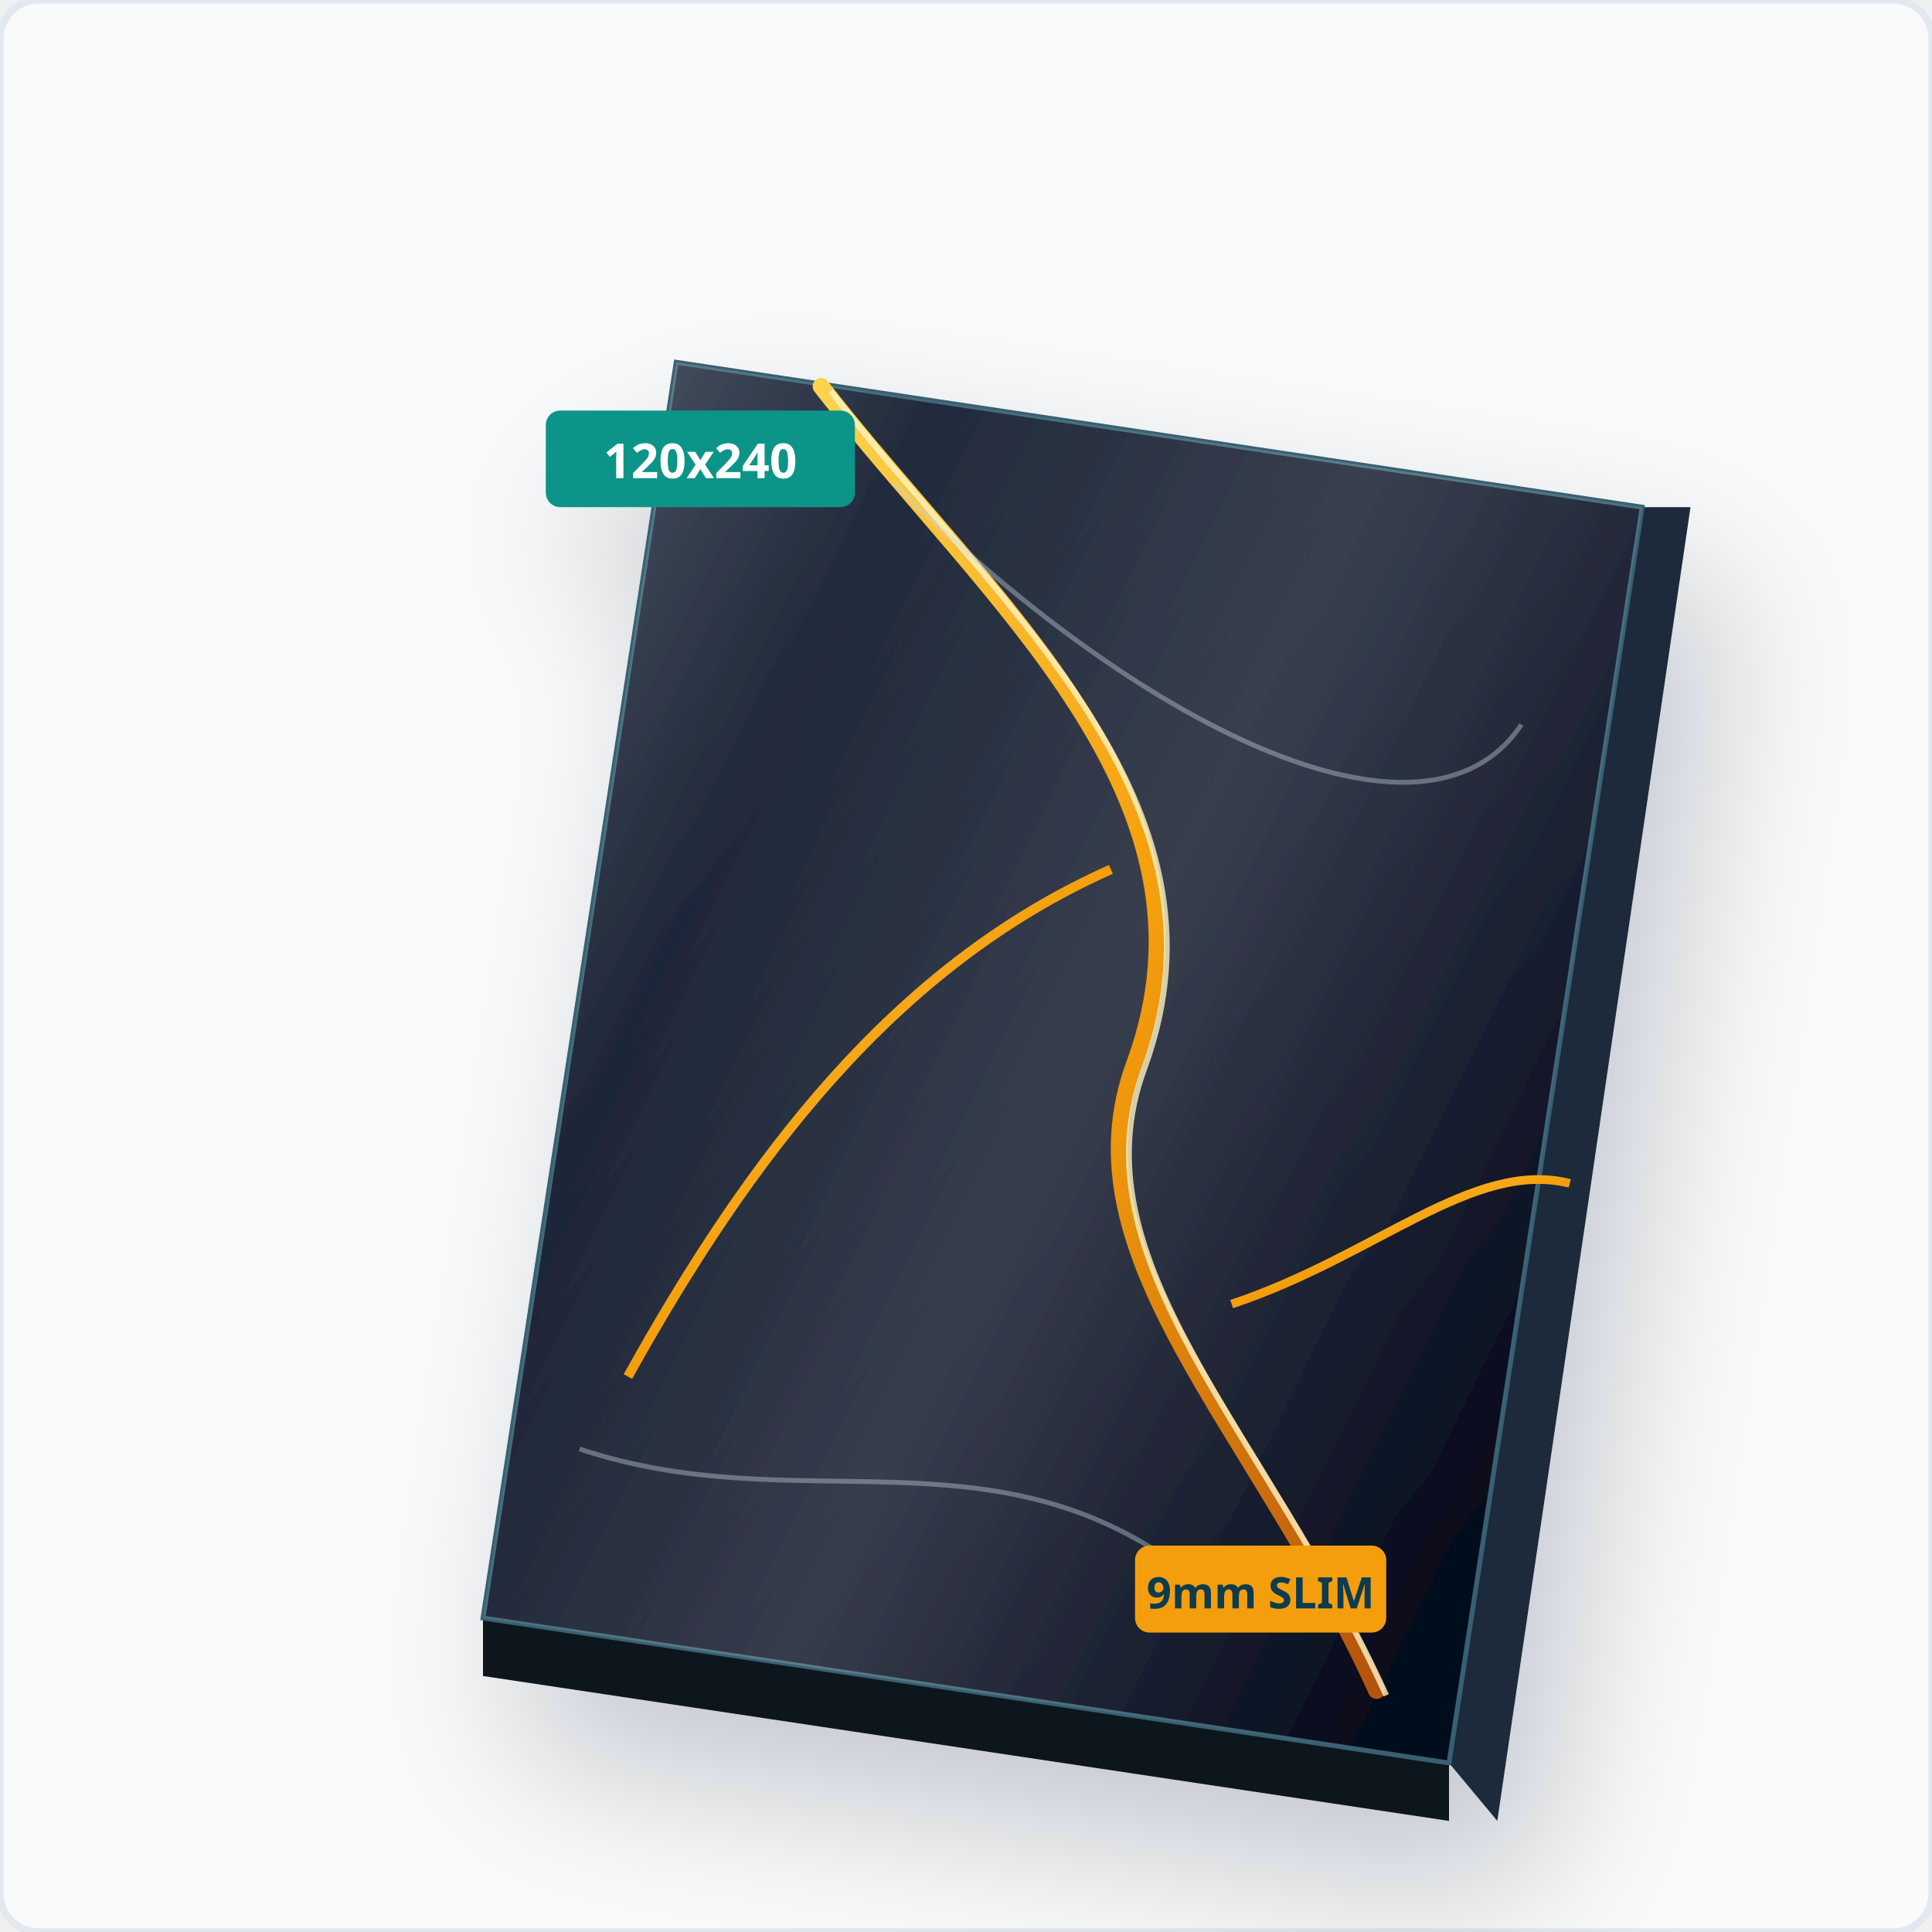
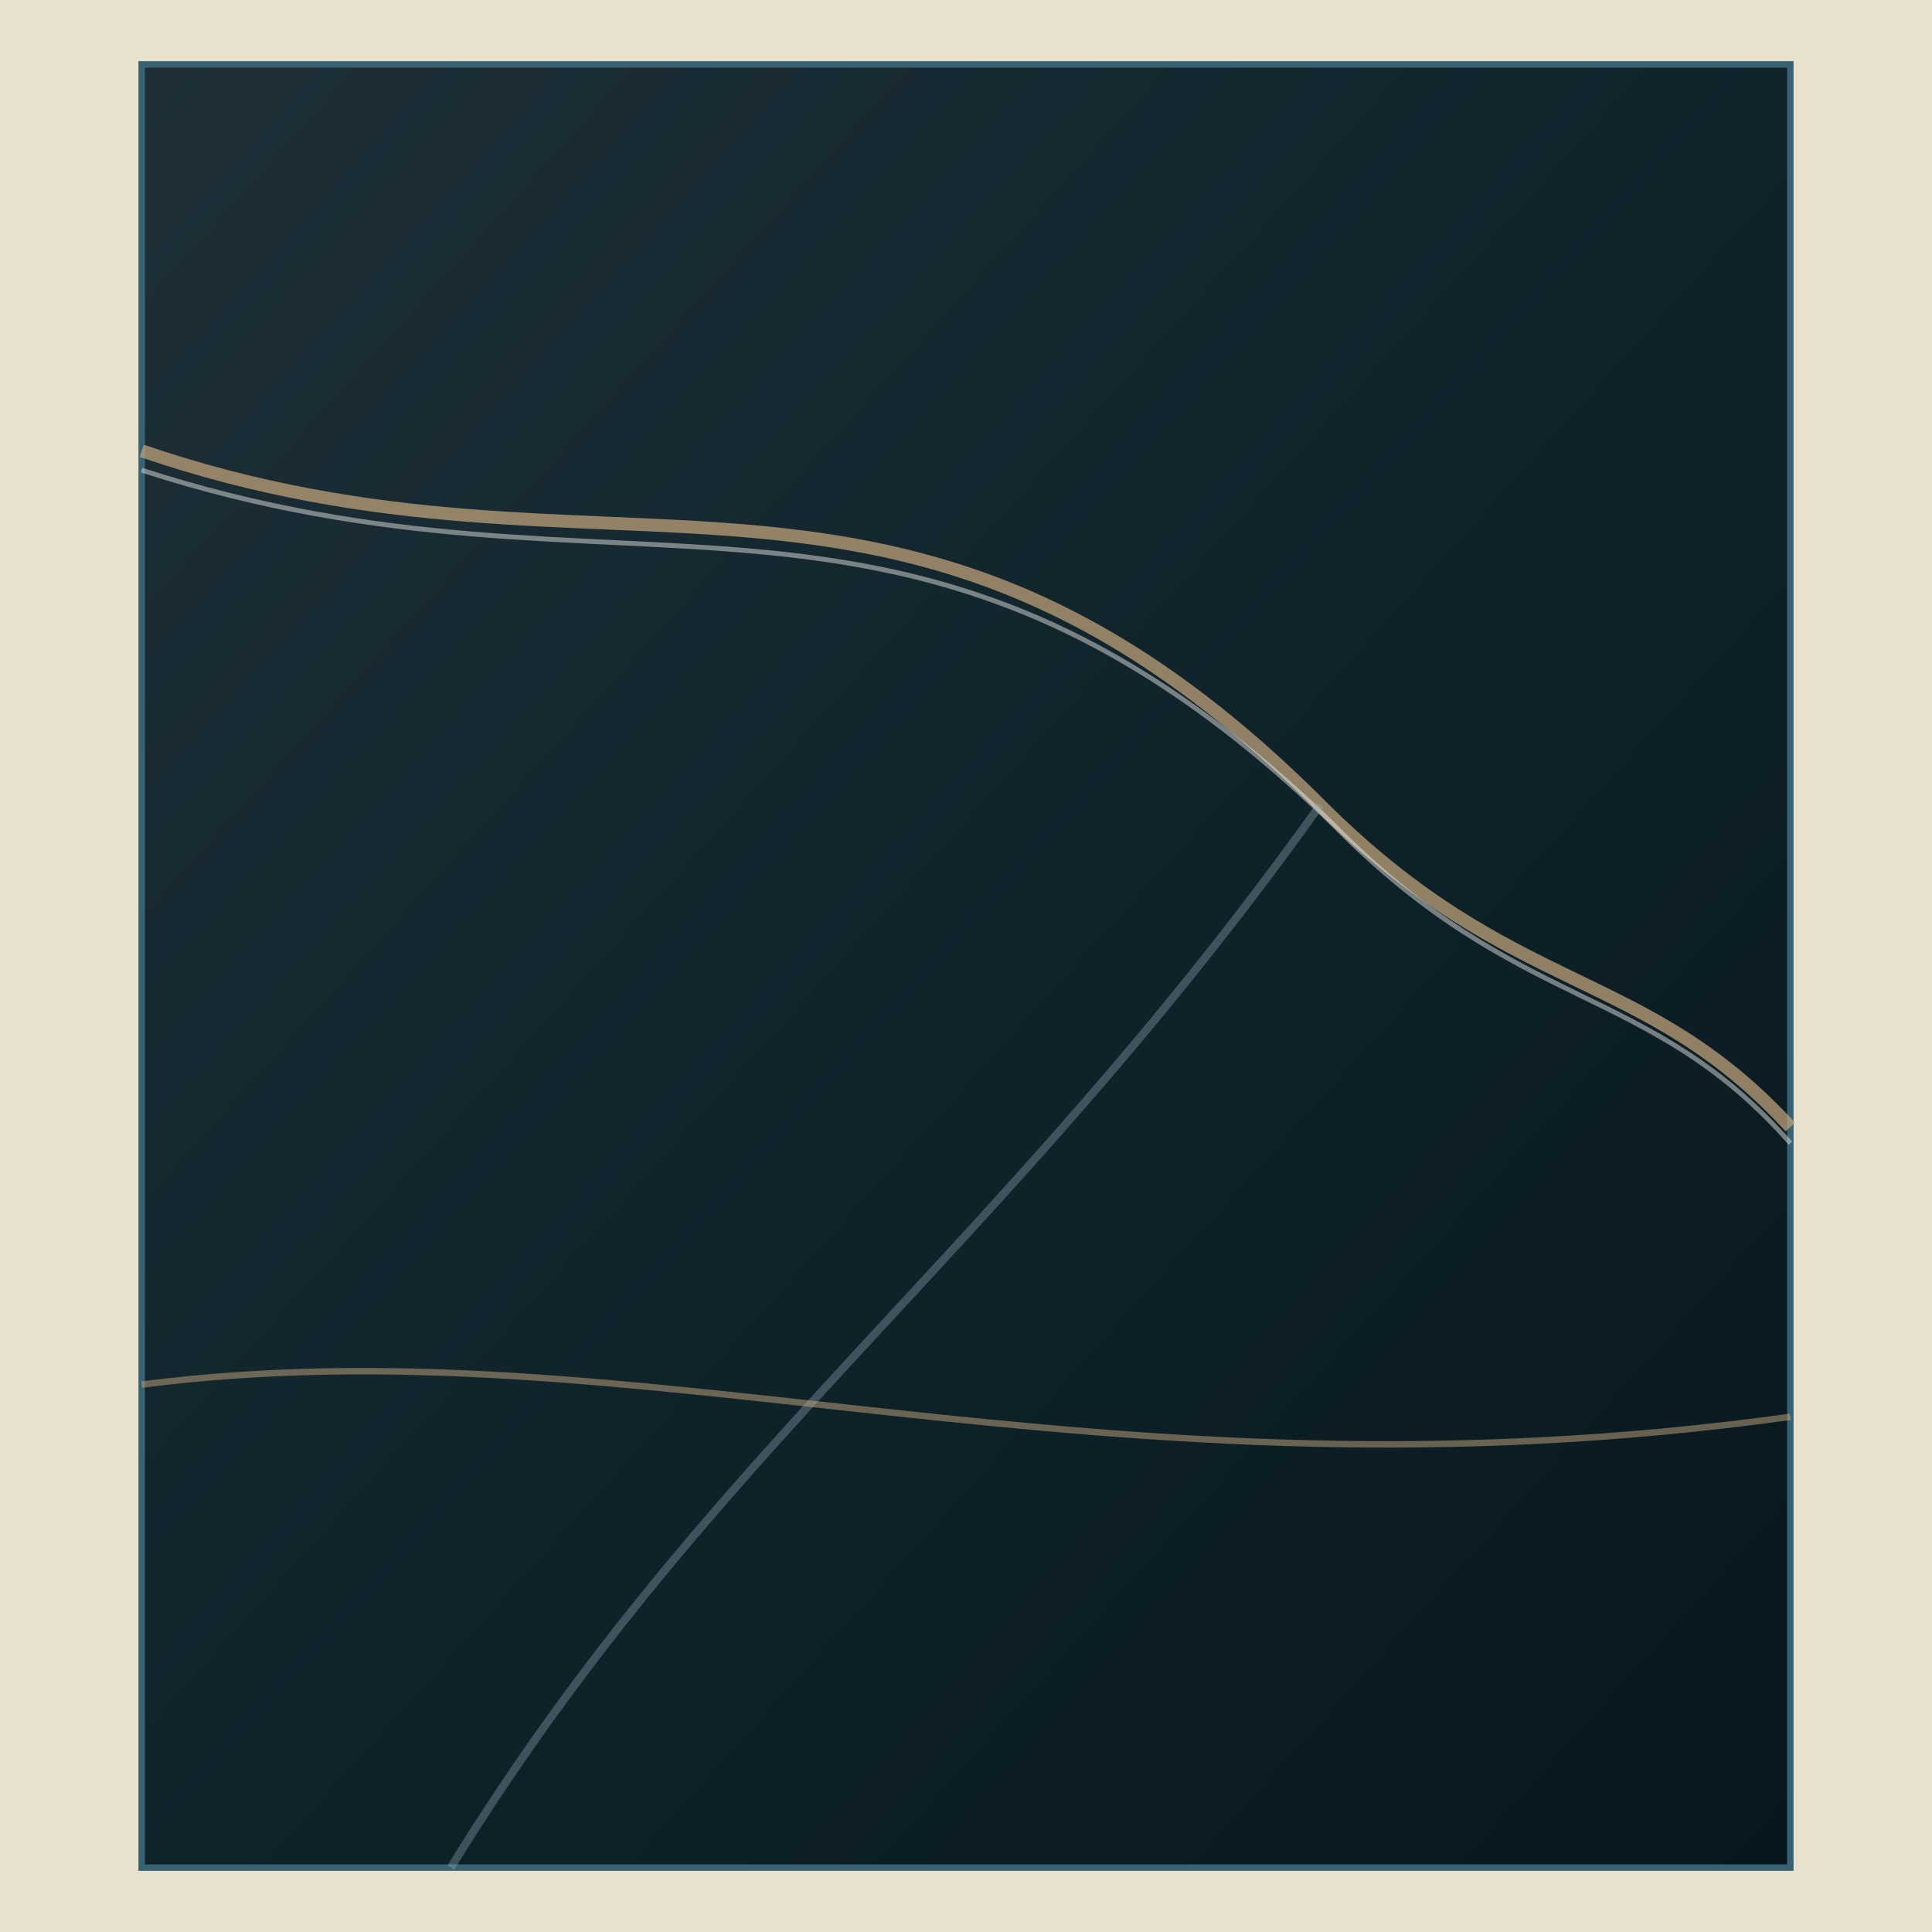
- <svg xmlns="http://www.w3.org/2000/svg" viewBox="0 0 400 400" width="400" height="400">
+ <svg xmlns="http://www.w3.org/2000/svg" viewBox="0 0 600 600" width="600" height="600">
  <defs>
-     <linearGradient id="slab-surface" x1="0" y1="0" x2="1" y2="1">
-       <stop offset="0%" stop-color="#1E293B" />
-       <stop offset="40%" stop-color="#0F172A" />
-       <stop offset="100%" stop-color="#020617" />
+     <linearGradient id="sin-bg" x1="0" y1="0" x2="1" y2="1">
+       <stop offset="0%" stop-color="#1E2F38" />
+       <stop offset="55%" stop-color="#0F222A" />
+       <stop offset="100%" stop-color="#08171E" />
    </linearGradient>
-     <linearGradient id="slab-sheen" x1="0" y1="0" x2="1" y2="0.6">
-       <stop offset="0%" stop-color="#FFFFFF" stop-opacity="0.25" />
-       <stop offset="30%" stop-color="#FFFFFF" stop-opacity="0.05" />
-       <stop offset="60%" stop-color="#FFFFFF" stop-opacity="0.18" />
-       <stop offset="100%" stop-color="#FFFFFF" stop-opacity="0" />
-     </linearGradient>
-     <linearGradient id="gold-vein" x1="0" y1="0" x2="1" y2="1">
-       <stop offset="0%" stop-color="#FCD34D" />
-       <stop offset="50%" stop-color="#F59E0B" />
-       <stop offset="100%" stop-color="#B45309" />
-     </linearGradient>
-     <filter id="slab-shadow" x="-20%" y="-20%" width="140%" height="140%">
-       <feDropShadow dx="8" dy="16" stdDeviation="16" flood-color="#0B192C" flood-opacity="0.2" />
-     </filter>
  </defs>
-   <rect width="400" height="400" fill="#F8FAFC" rx="8" />
-   <rect width="400" height="400" fill="none" stroke="#E2E8F0" stroke-width="1.5" rx="8" />
-   <g transform="translate(45, 30)" filter="url(#slab-shadow)">
-     <polygon points="55,305 255,335 255,347 55,317" fill="#08171E" />
-     <polygon points="255,335 295,75 305,75 265,347" fill="#1E293B" />
-     <polygon points="95,45 295,75 255,335 55,305" fill="url(#slab-surface)" stroke="#386172" stroke-width="1" />
-     <polygon points="95,45 295,75 255,335 55,305" fill="url(#slab-sheen)" />
-     <g fill="none">
-       <path d="M125,50 C160,95 210,135 190,190 C175,230 215,265 240,320" stroke="url(#gold-vein)" stroke-width="3.5" stroke-linecap="round" />
-       <path d="M127,51 C162,96 212,136 192,191 C177,231 217,266 242,321" stroke="#FEF3C7" stroke-width="1.2" stroke-opacity="0.8" />
-       <path d="M185,150 C140,170 110,210 85,255" stroke="url(#gold-vein)" stroke-width="2" />
-       <path d="M210,240 C240,230 260,210 280,215" stroke="url(#gold-vein)" stroke-width="1.8" />
-       <path d="M140,70 C190,120 250,150 270,120" stroke="#CBD5E1" stroke-width="1" stroke-opacity="0.4" />
-       <path d="M75,270 C120,285 160,265 200,295" stroke="#CBD5E1" stroke-width="1" stroke-opacity="0.4" />
-     </g>
-     <g transform="translate(68, 55)">
-       <rect width="64" height="20" rx="3" fill="#0D9488" />
-       <text x="32" y="14" fill="#FFFFFF" font-family="'Quicksand', sans-serif" font-size="10" font-weight="700" text-anchor="middle">120x240</text>
-     </g>
-     <g transform="translate(190, 290)">
-       <rect width="52" height="18" rx="3" fill="#F59E0B" />
-       <text x="26" y="13" fill="#083A4F" font-family="'Quicksand', sans-serif" font-size="9" font-weight="700" text-anchor="middle">9mm SLIM</text>
-     </g>
-   </g>
+   <rect width="600" height="600" fill="#E7E2CE" />
+   <rect x="44" y="20" width="512" height="560" fill="url(#sin-bg)" stroke="#386172" stroke-width="2" />
+   <path d="M44,140 C190,190 280,120 410,250 C470,310 510,300 556,350" fill="none" stroke="#C8A97E" stroke-width="4" stroke-opacity="0.7" />
+   <path d="M44,146 C195,195 282,128 414,256 C472,315 512,305 556,355" fill="none" stroke="#F5F4F0" stroke-width="1.5" stroke-opacity="0.45" />
+   <path d="M140,580 C220,450 310,390 410,250" fill="none" stroke="#9CB0B9" stroke-width="2.5" stroke-opacity="0.35" />
+   <path d="M44,430 C200,410 340,470 556,440" fill="none" stroke="#C8A97E" stroke-width="2" stroke-opacity="0.5" />
</svg>
